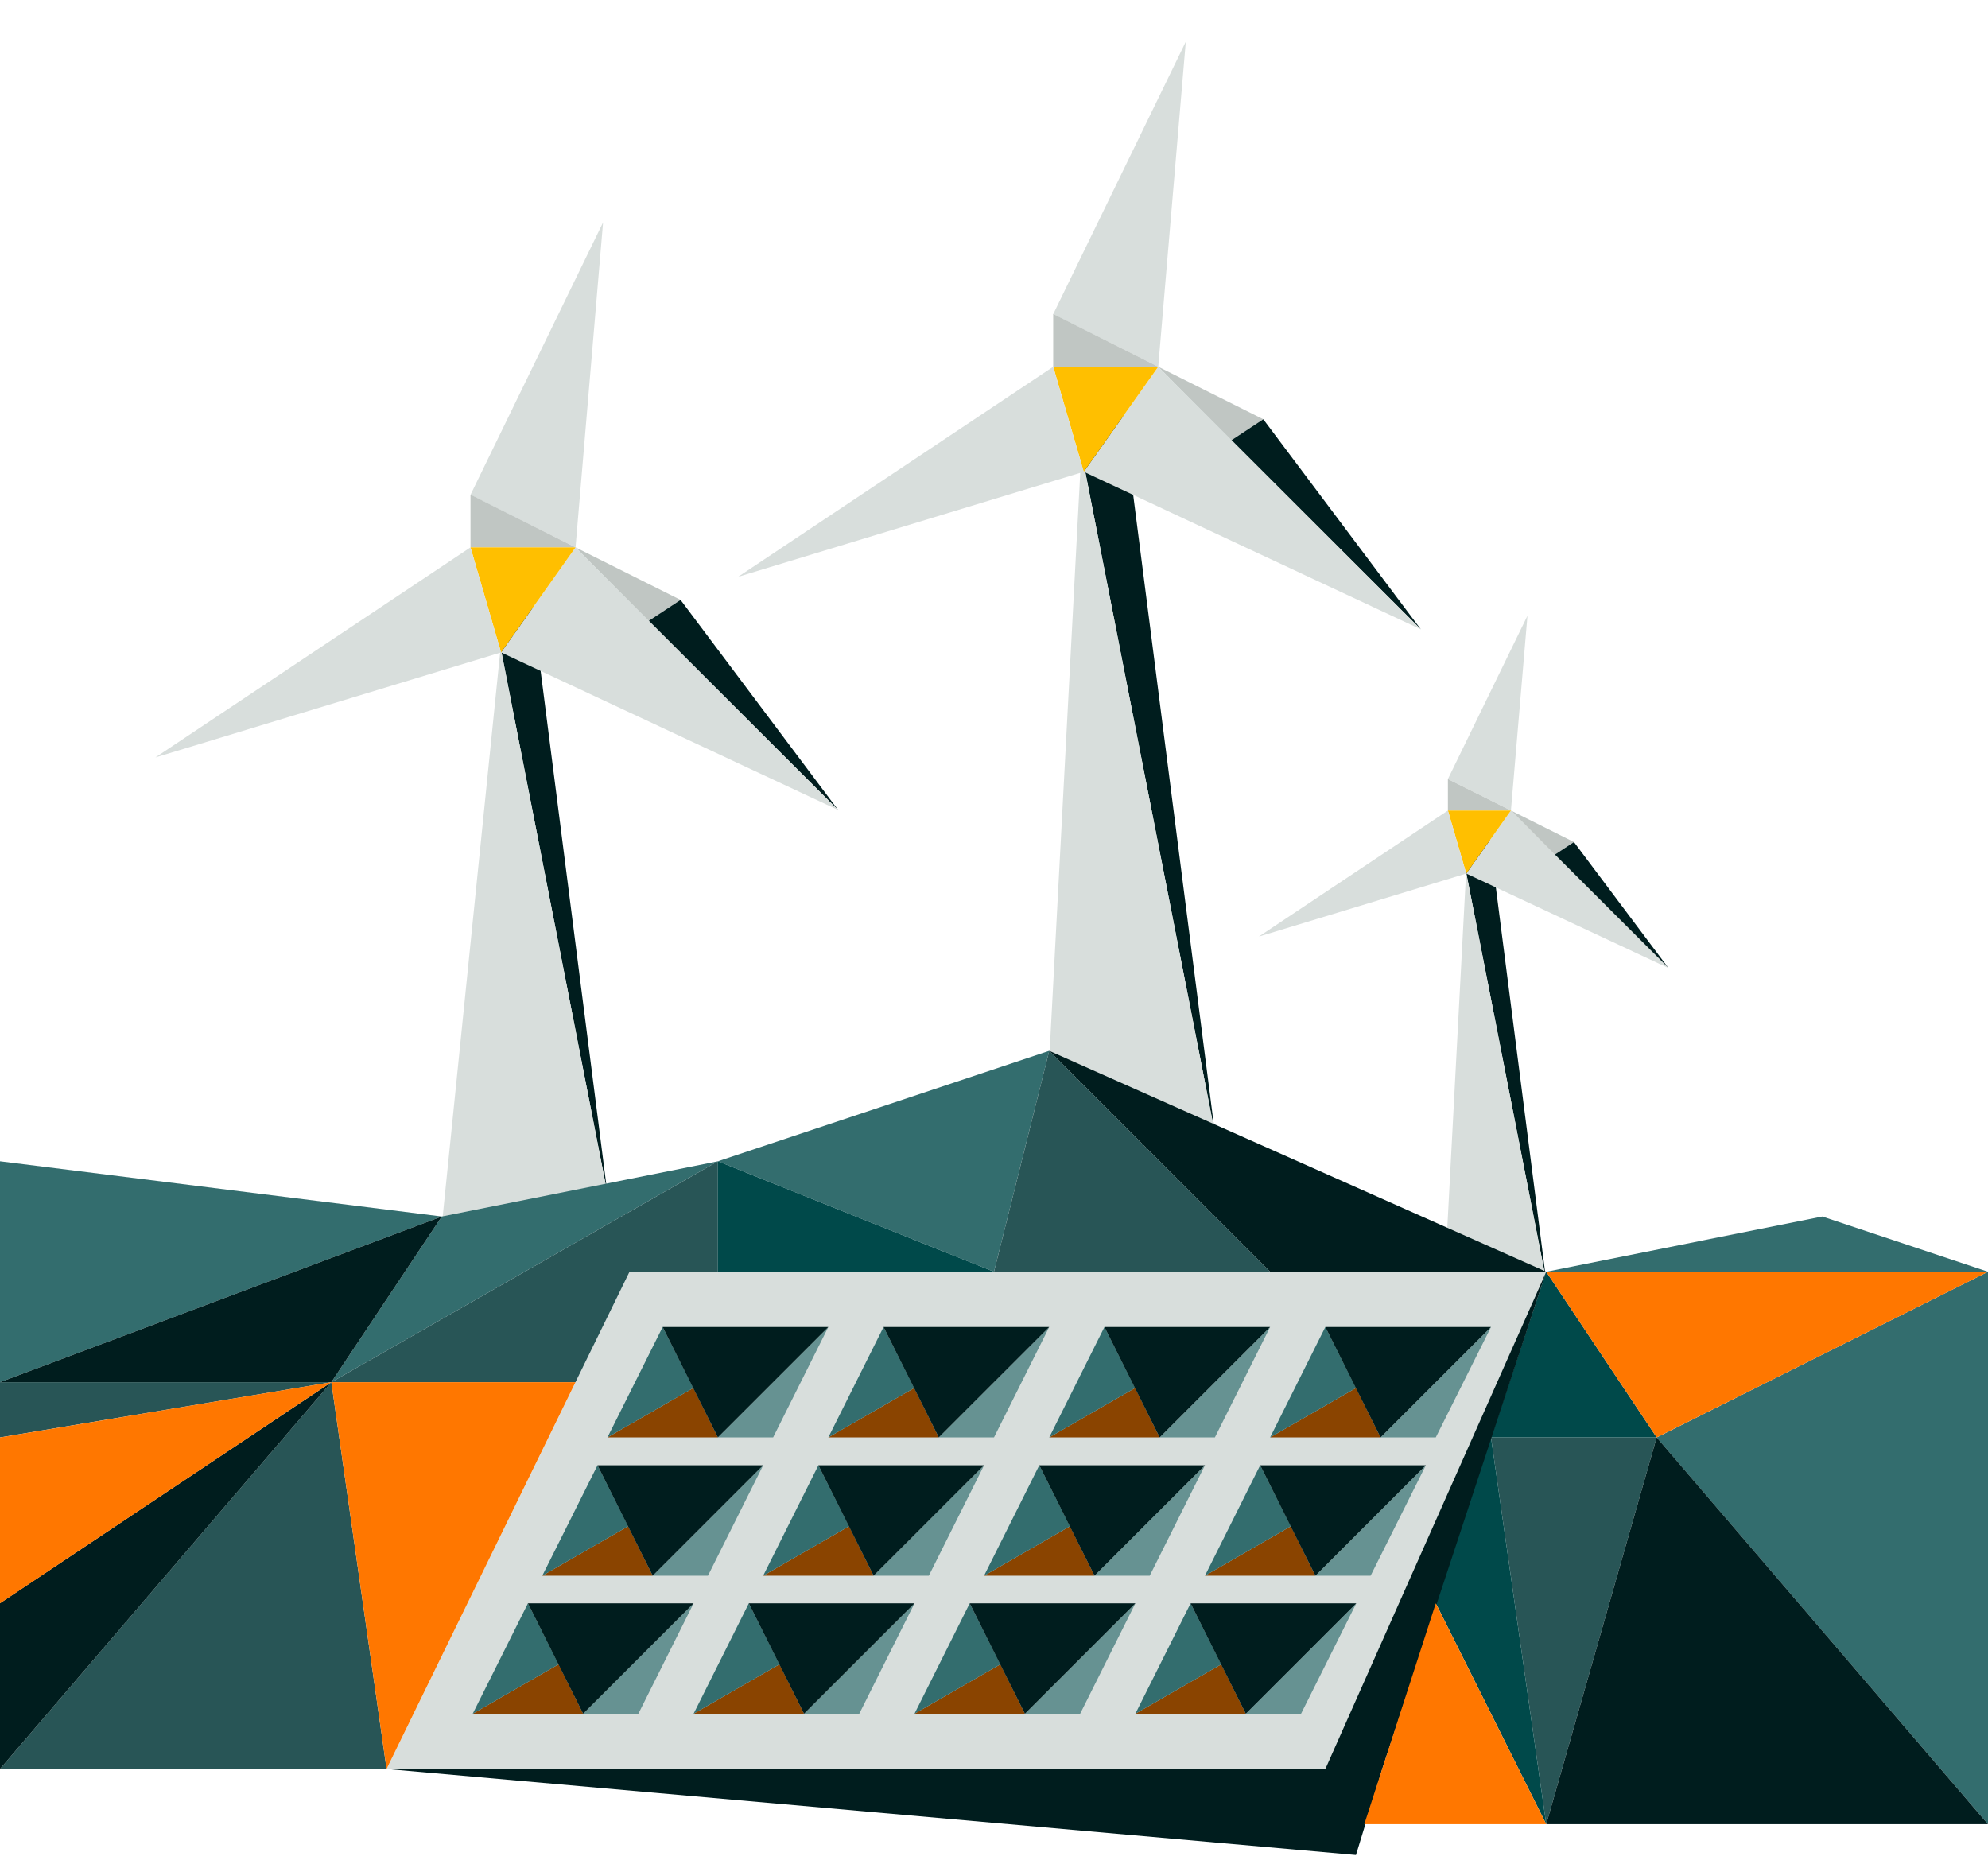
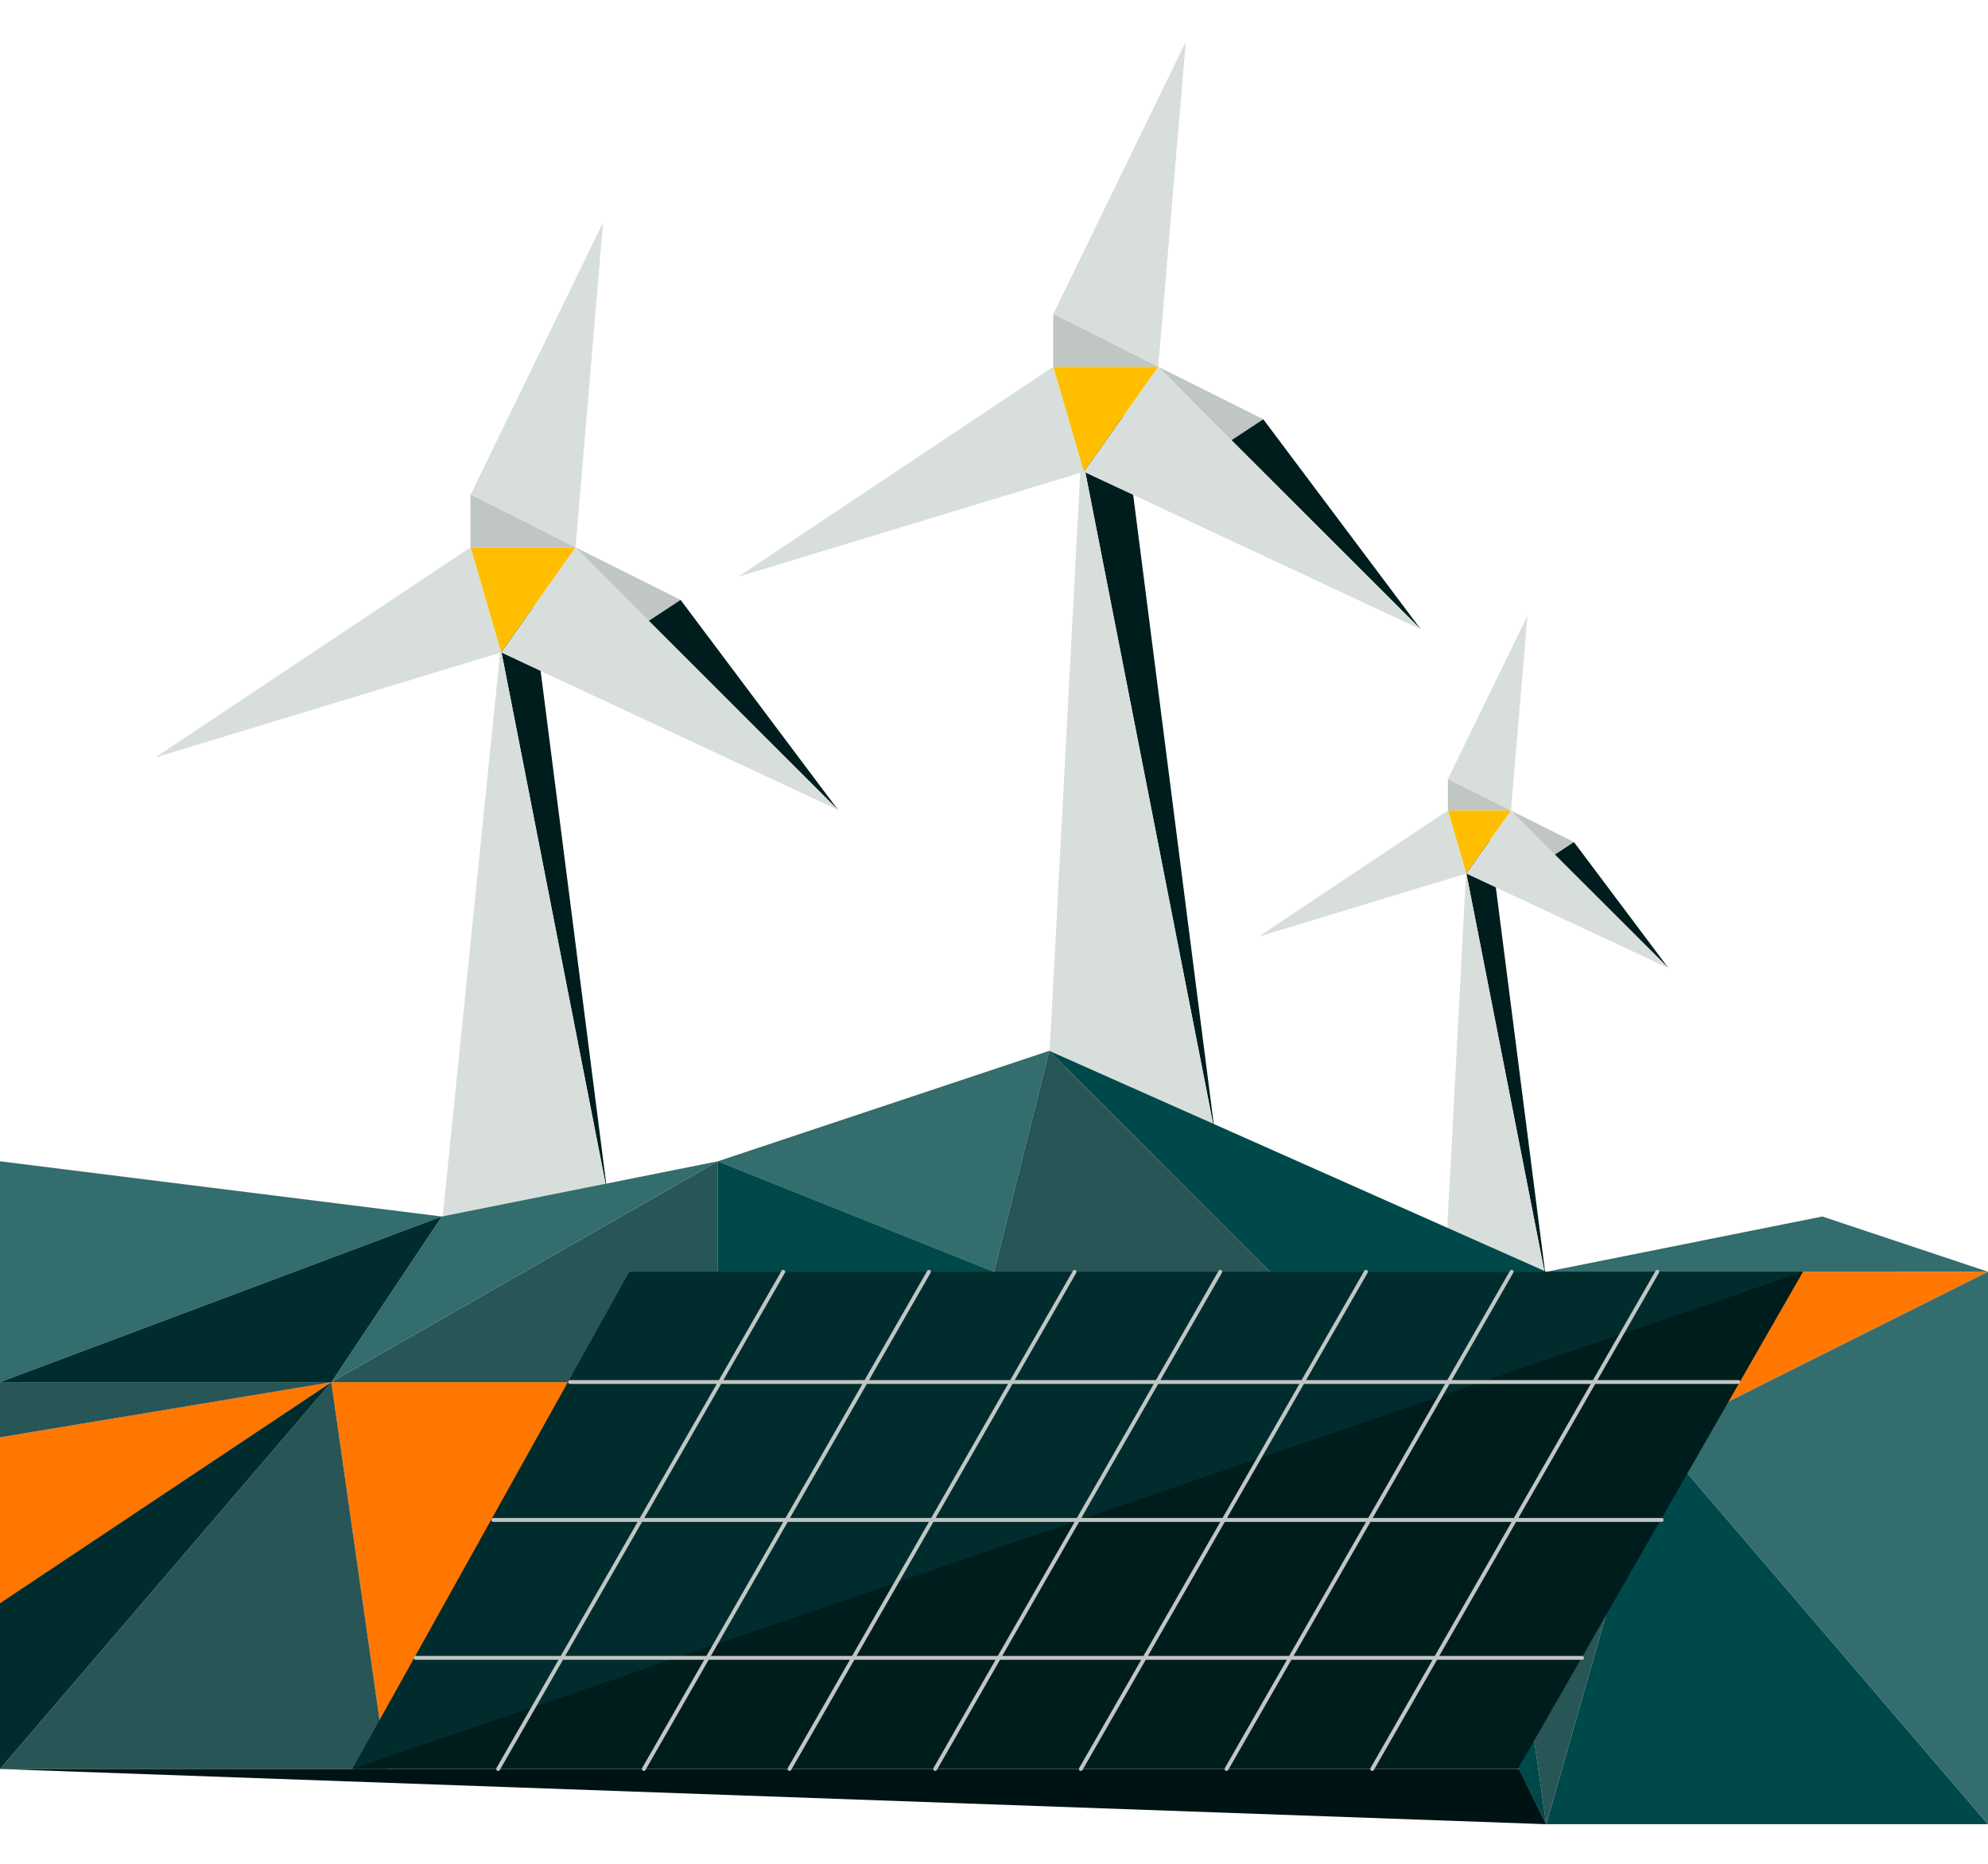
<svg xmlns="http://www.w3.org/2000/svg" viewBox="0 0 2047 1919" id="animation-about">
  <g fill="none" fill-rule="evenodd">
    <path fill="#001d1e" d="m1113.443 465.315 137.501 701.28-97.069-758.141zm-597.972 201.73 110.001 561.792-77.655-607.343zm994.14 230.975 82.5 420.657-58.242-454.765z" />
    <path fill="#d8dedc" d="m1250.944 1166.596-170.583-75.809 33.082-625.472zm-625.472 62.216-170.583 33.004 60.582-594.833zm966.64 89.865-102.35-45.472 19.848-375.176z" />
-     <path fill="#d8dedc" d="m1592.111 1309.486-227.444 511.941H398.028l250.189-511.941z" />
-     <path fill="#336d6e" d="m739.194 1195.722-398.027 227.466 113.722-170.605zm-739.194 0 454.889 56.861L0 1423.167zM1080.361 1082l-56.861 227.444-284.306-113.722zm511.75 227.486 284.306-56.903L2047 1309.444zm113.722 170.612L2047 1309.486v568.802z" />
-     <path fill="#285556" d="M1023.5 1309.444h284.306L1080.36 1082zm-284.306-113.722v113.764h-90.977l-55.639 113.68-251.41.02 56.86 398.241H0l341.145-398.237L0 1480.028v-56.861l341.148.019.019-.02.001.019zm796.056 284.306h170.583l-113.722 398.26z" />
-     <path fill="#001d1e" d="M1307.806 1309.444h284.305L1080.361 1082zm-966.64 113.744L0 1821.428v-170.684zm113.723-170.605-113.722 170.605L0 1423.167zm1250.944 227.445L2047 1878.288h-454.889z" />
-     <path fill="#00494a" d="M739.194 1195.722v113.722H1023.5zm852.917 113.722 113.722 170.584H1535.25zm-56.861 170.584 56.861 398.26-113.722-227.577z" />
-     <path fill="#8a4400" d="m713.884 1429.13 25.31 50.898H625.472zm227.445 0 25.31 50.898H852.917zm227.444 0 25.31 50.898h-113.722zm227.445 0 25.31 50.898h-113.722zm-749.43 142.385 25.31 50.898H558.376zm227.445 0 25.31 50.898H785.82zm227.444 0 25.31 50.898h-113.722zm227.445 0 25.31 50.898h-113.723zm-753.979 142.153 25.31 50.898H486.731zm227.445 0 25.31 50.898H714.176zm227.444 0 25.31 50.898H941.62zm227.445 0 25.31 50.898h-113.723z" />
-     <path fill="#336d6e" d="m625.472 1480.028 88.412-50.898-31.55-62.783zm227.445 0 88.412-50.898-31.551-62.783zm227.444 0 88.412-50.898-31.55-62.783zm227.445 0 88.412-50.898-31.551-62.783zm-749.43 142.385 88.412-50.898-31.55-62.782zm227.445 0 88.412-50.898-31.551-62.782zm227.444 0 88.412-50.898-31.55-62.782zm227.444 0 88.413-50.898-31.551-62.782zm-753.978 142.153 88.412-50.898-31.55-62.782zm227.445 0 88.412-50.898-31.551-62.782zm227.444 0 88.412-50.898-31.55-62.782zm227.444 0 88.413-50.898-31.551-62.782z" />
-     <path fill="#669292" d="M739.194 1480.028h56.862l56.86-113.68zm227.445 0h56.861l56.861-113.68zm227.444 0h56.861l56.862-113.68zm227.445 0h56.86l56.862-113.68zm-749.43 142.385h56.861l56.862-113.68zm227.445 0h56.86l56.862-113.68zm227.444 0h56.861l56.861-113.68zm227.445 0h56.86l56.862-113.68zm-753.979 142.153h56.861l56.862-113.68zm227.445 0h56.86l56.862-113.68zm227.444 0h56.861l56.861-113.68zm227.445 0h56.86l56.862-113.68z" />
-     <path fill="#001d1e" d="m1592.111 1309.486-168.869 511.941-27.024 88.573-998.19-88.573h966.639zm-877.935 341.4-113.723 113.68-56.86-113.68zm227.444 0-113.722 113.68-56.861-113.68zm227.444 0-113.722 113.68-56.86-113.68zm227.445 0-113.722 113.68-56.861-113.68zM785.82 1508.733l-113.723 113.68-56.86-113.68zm227.444 0-113.722 113.68-56.861-113.68zm227.444 0-113.722 113.68-56.86-113.68zm227.445 0-113.722 113.68-56.861-113.68zm-615.237-142.386-113.723 113.68-56.86-113.68zm227.444 0-113.722 113.68-56.861-113.68zm227.445 0-113.723 113.68-56.86-113.68zm227.444 0-113.722 113.68-56.861-113.68z" />
-     <path fill="#f70" d="m1404.797 1878.288 73.592-227.444 113.722 227.444zm187.314-568.802H2047l-341.167 170.542zM341.167 1423.188l56.86 398.24 194.551-398.261zm0-.021L0 1480.086v170.758z" />
+     <path fill="#00494a" fill-rule="evenodd" d="M1705.833 1480.028 2047 1878.288h-454.889z" />
+     <path fill="#f70" fill-rule="evenodd" d="M1592.111 1309.486H2047l-341.167 170.542zM341.167 1423.188l56.86 398.24 194.551-398.261zm0-.021L0 1480.086v170.758z" />
+     <g fill-rule="evenodd">
+       <path fill="#336d6e" d="m739.194 1195.722-398.027 227.466 113.722-170.605zm-739.194 0 454.889 56.861L0 1423.167zM1080.361 1082l-56.861 227.444-284.306-113.722zm511.75 227.486 284.306-56.903L2047 1309.444zm113.722 170.612L2047 1309.486v568.802z" />
+       <path fill="#285556" d="M1023.5 1309.444h284.306L1080.36 1082zm-284.306-113.722v113.764h-90.977l-55.639 113.68-251.41.02 56.86 398.241H0l341.145-398.237L0 1480.028v-56.861l341.148.019.019-.02.001.019zm796.056 284.306h170.583l-113.722 398.26z" />
+       <path fill="#002c2d" d="M341.167 1423.188 0 1821.428v-170.684zm113.722-170.605-113.722 170.605L0 1423.167z" />
+       <path fill="#00494a" d="M739.194 1195.722v113.722H1023.5zm852.917 113.722 113.722 170.584H1535.25zm-56.861 170.584 56.861 398.26-113.722-227.577z" />
+     </g>
+     <path fill="#001d1e" fill-rule="evenodd" d="m1856.482 1309.486-293.545 511.941h-1200l285.28-511.941z" />
+     <path fill="#002c2d" fill-rule="evenodd" d="M1856.482 1309.486 362.937 1821.427l285.28-511.941z" />
+     <path fill="#00494a" fill-rule="evenodd" d="M1307.806 1309.444h284.305L1080.361 1082z" />
+     <path fill="#001314" fill-rule="evenodd" d="M0 1821.427h1563.929l28.182 56.861z" />
+     <path stroke="#c0c6c3" stroke-linecap="round" stroke-width="4" d="M587 1423h1203M1412.937 1821.427l293.545-511.941M1262.937 1821.427l293.545-511.941M1112.937 1821.427l293.545-511.941M962.937 1821.427l293.545-511.941M812.937 1821.427l293.545-511.941M662.937 1821.427l293.545-511.941M512.937 1821.427l293.545-511.941M508 1565h1203M428 1707h1201" />
  </g>
  <g class="animation-about-blades">
    <g fill="none" stroke-width="0">
      <path d="M1295 638.2h444L1295 1082z" />
      <path d="m1295 638.2 444 443.8h-444z" />
      <path d="M1739 638.2 1295 1082h444z" />
    </g>
    <path fill="#d8dedc" d="m1572.787 634-81.91 168.132 64.892 32.437z" />
    <path fill="#c0c6c3" d="M1490.877 802.18v32.389h64.892z" />
    <path fill="#c0c6c3" d="m1555.769 834.569 64.893 32.446-19.875 13.087z" />
    <path fill="#001d1e" d="M1620.662 867.015 1718 996.8l-117.213-116.698z" />
    <path fill="#d8dedc" d="m1555.769 834.569-46.015 64.893L1718 996.8z" />
    <path fill="#ffbf00" d="M1490.877 834.569h64.892l-46.015 64.893z" class="animation-about-light" style="--animation-about-delay: -0.15s;" />
    <path fill="#d8dedc" d="M1509.754 899.462 1296.2 964.354l194.677-129.785z" />
  </g>
  <g class="animation-about-blades">
    <g fill="none" stroke-width="0">
      <path d="M758 50h740L758 790z" />
      <path d="m758 50 740 740H758z" />
      <path d="M1498 50 758 790h740z" />
    </g>
    <path fill="#d8dedc" d="m1220.978 43-136.516 280.5 108.153 54.115z" />
    <path fill="#c0c6c3" d="M1084.462 323.3v54.315h108.153z" />
    <path fill="#c0c6c3" d="m1192.615 377.615 108.154 54.077-33.124 21.811z" />
    <path fill="#001d1e" d="M1300.769 431.692 1463 648l-195.355-194.497z" />
    <path fill="#d8dedc" d="m1192.615 377.615-76.691 108.154L1463 648z" />
    <path fill="#ffbf00" d="M1084.462 377.615h108.153l-76.691 108.154z" class="animation-about-light" style="--animation-about-delay: -0.45s;" />
    <path fill="#d8dedc" d="M1115.924 485.769 760 593.923l324.462-216.308z" />
  </g>
  <g class="animation-about-blades">
    <g fill="none" stroke-width="0">
      <path d="M158 236h740L158 976z" />
      <path d="m158 236 740 740H158z" />
      <path d="M898 236 158 976h740z" />
    </g>
    <path fill="#d8dedc" d="M620.978 229 484.462 509.5l108.153 54.115z" />
    <path fill="#c0c6c3" d="M484.462 509.3v54.315h108.153z" />
    <path fill="#c0c6c3" d="m592.615 563.615 108.154 54.077-33.124 21.811z" />
    <path fill="#001d1e" d="M700.769 617.692 863 834 667.645 639.503z" />
    <path fill="#d8dedc" d="m592.615 563.615-76.691 108.154L863 834z" />
    <path fill="#ffbf00" d="M484.462 563.615h108.153l-76.691 108.154z" class="animation-about-light" style="--animation-about-delay: -0.75s;" />
    <path fill="#d8dedc" d="M515.924 671.769 160 779.923l324.462-216.308z" />
  </g>
</svg>
